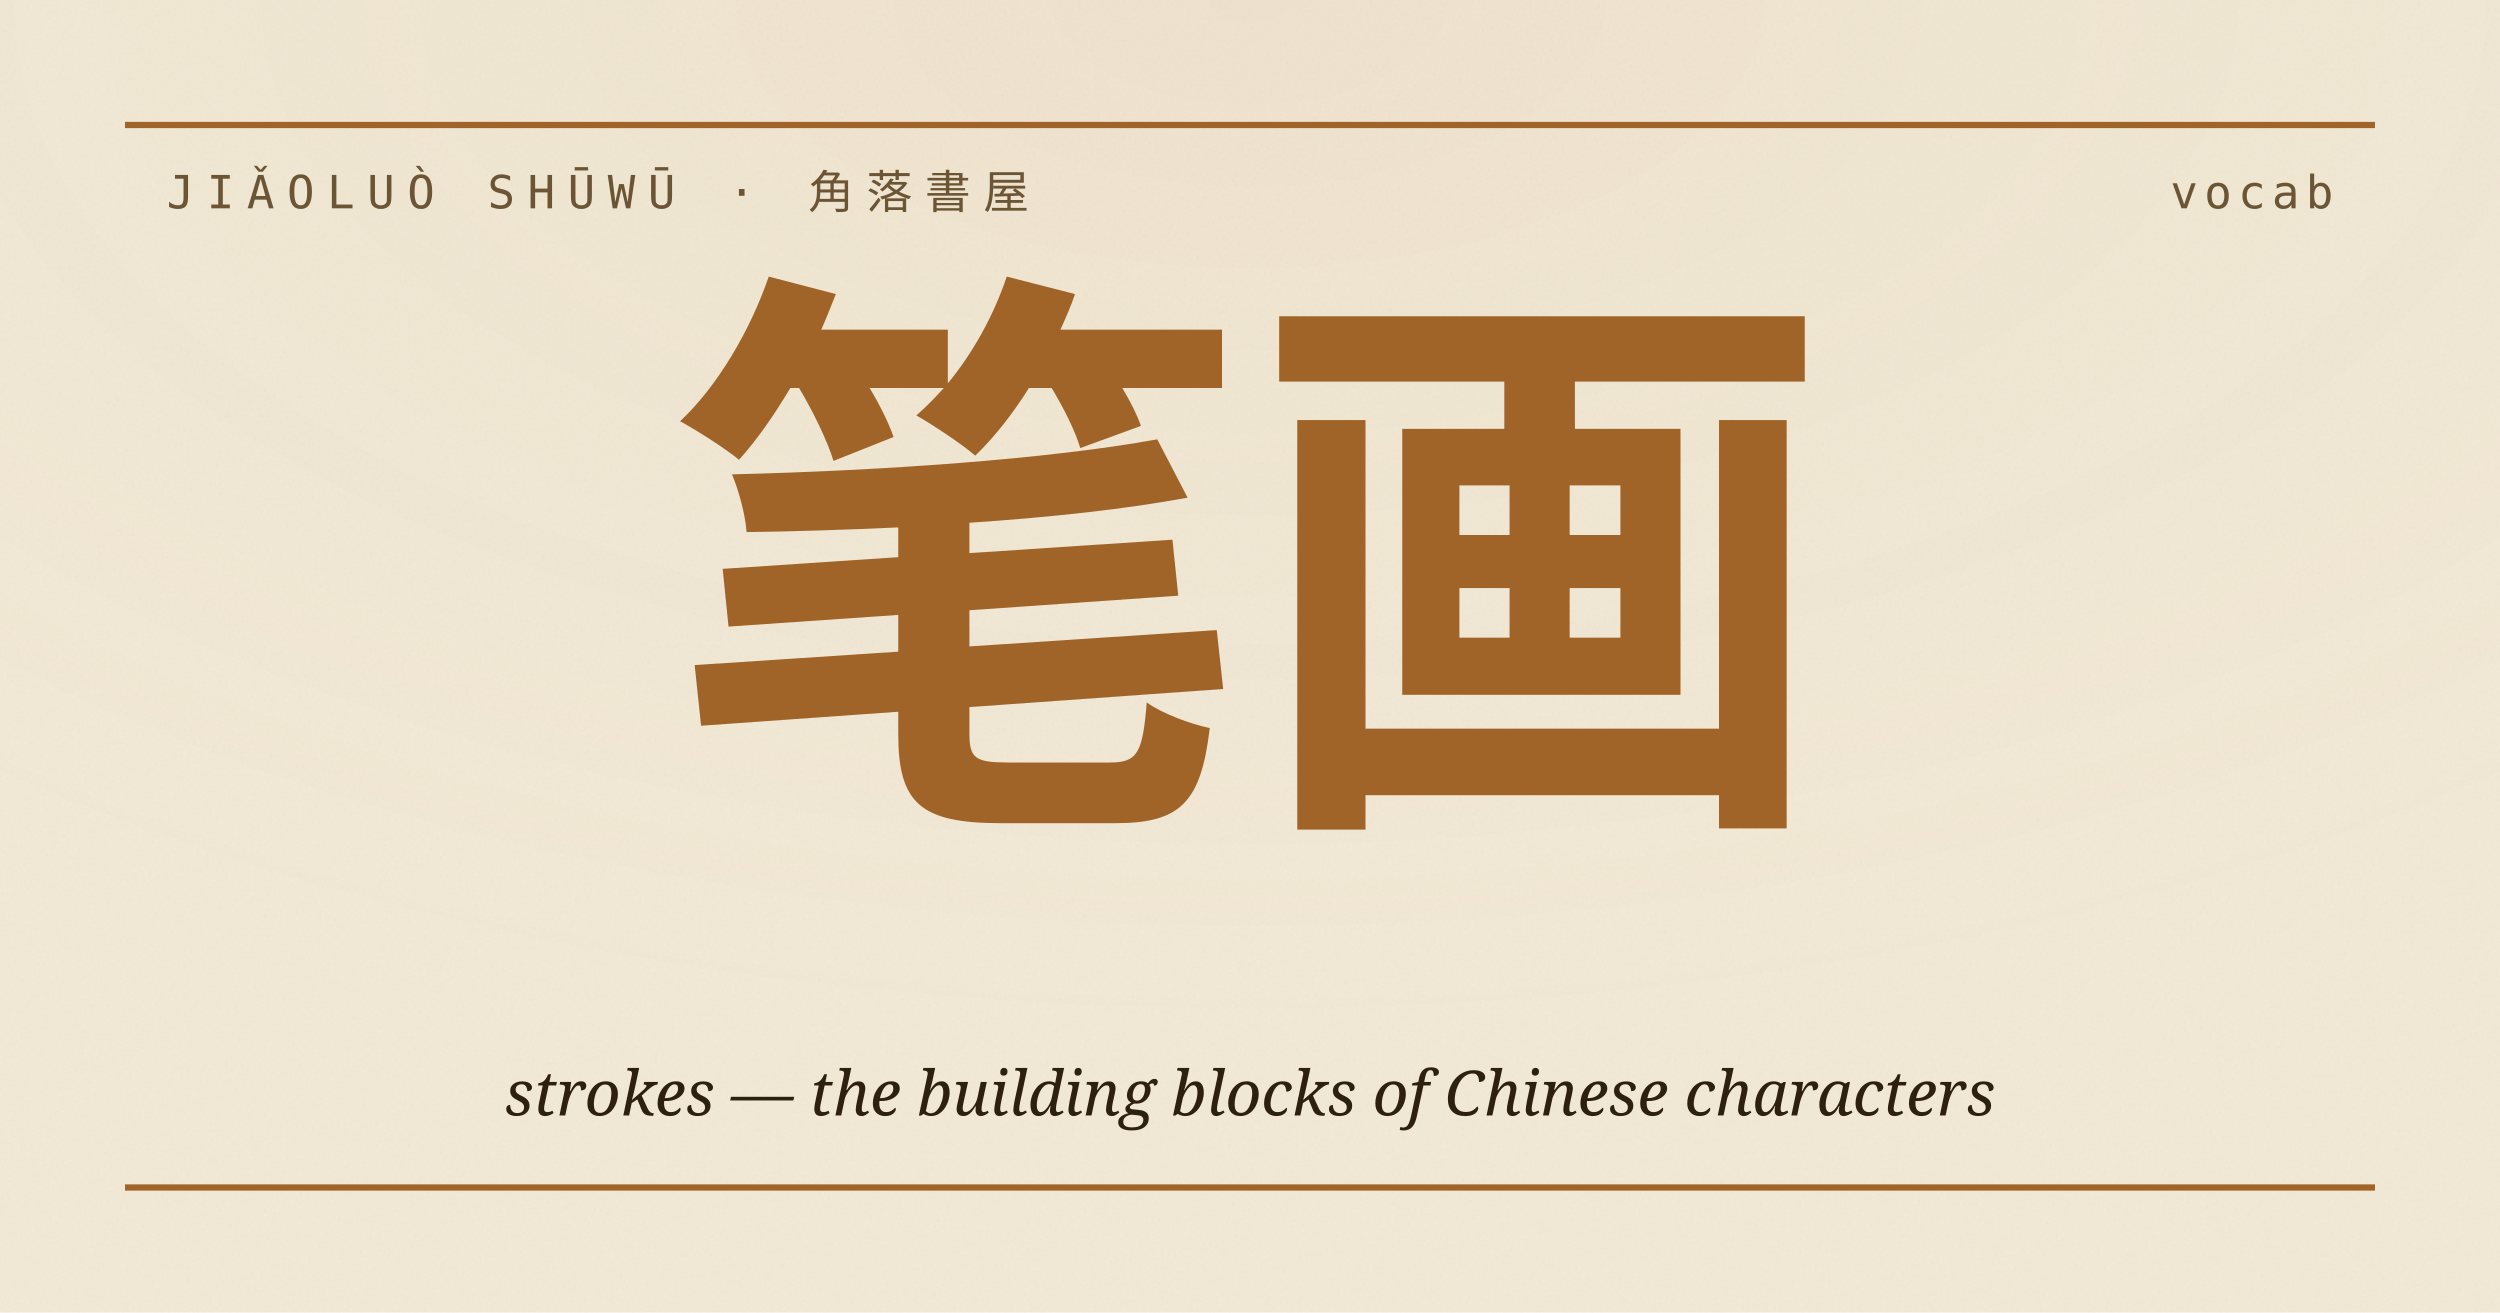
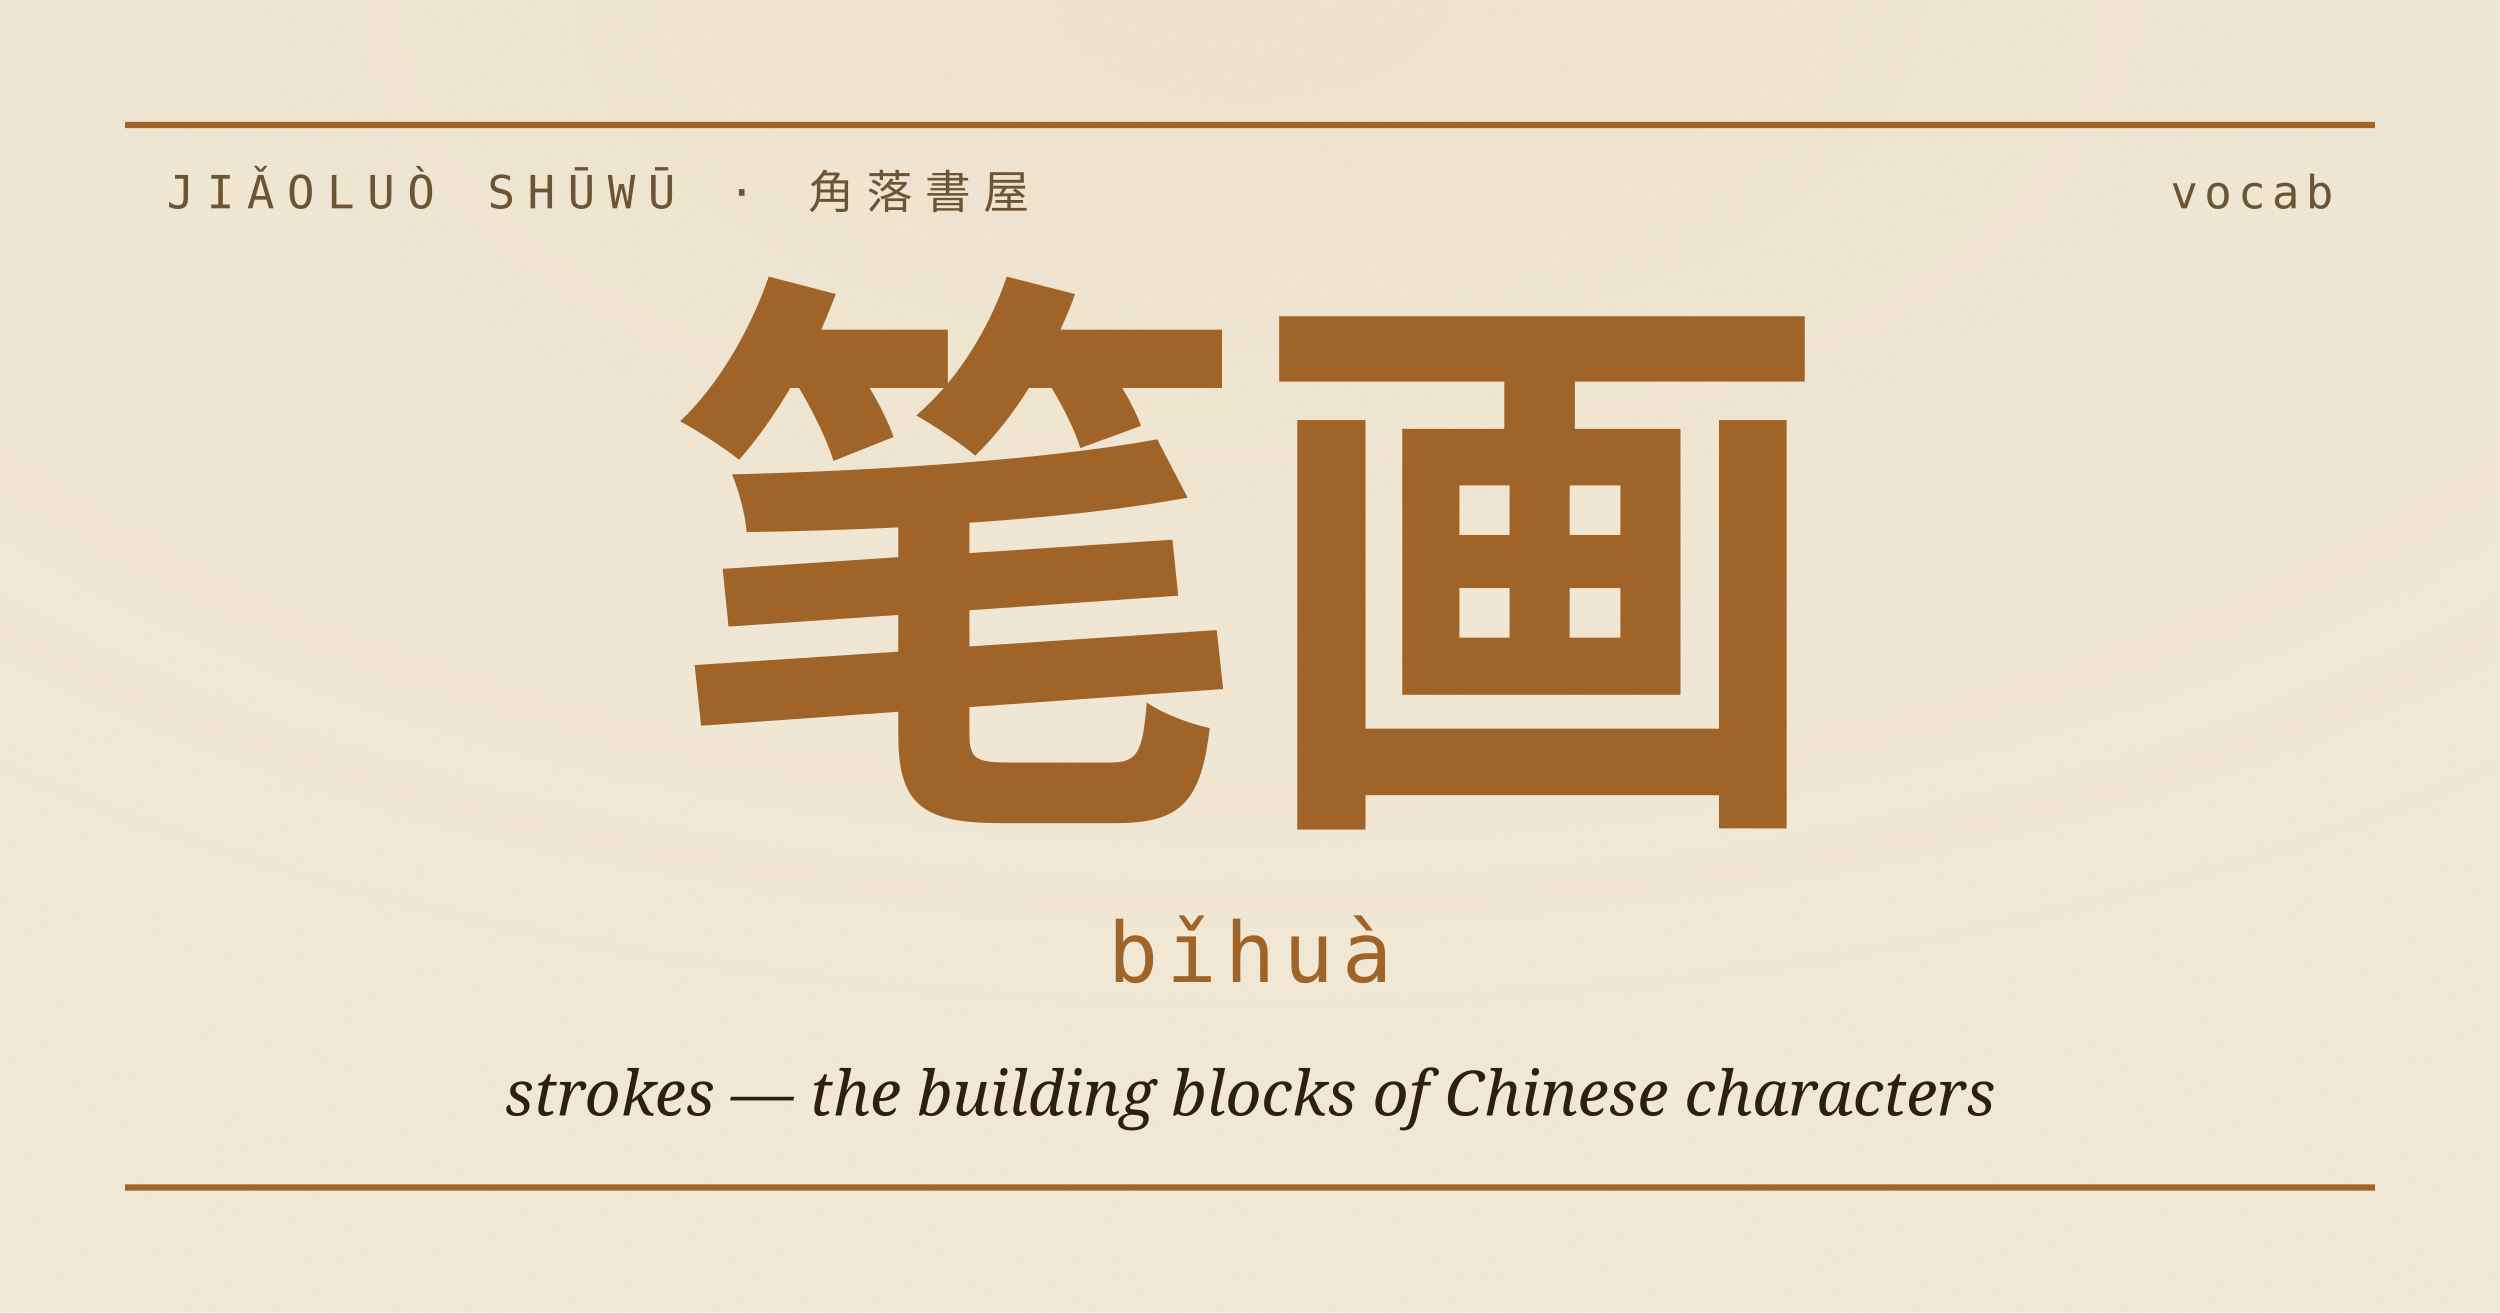
<svg xmlns="http://www.w3.org/2000/svg" viewBox="0 0 1200 630" width="1200" height="630">
  <defs>
    <filter id="paper">
      <feTurbulence type="fractalNoise" baseFrequency="0.65" numOctaves="5" stitchTiles="stitch" />
      <feColorMatrix type="saturate" values="0" />
    </filter>
    <radialGradient id="vignette" cx="50%" cy="0%" r="80%">
      <stop offset="0%" stop-color="#a06428" stop-opacity="0.05" />
      <stop offset="100%" stop-color="#f2e8d5" stop-opacity="0" />
    </radialGradient>
  </defs>
  <rect width="1200" height="630" fill="#f2e8d5" />
  <rect width="1200" height="630" fill="url(#vignette)" />
  <rect width="1200" height="630" filter="url(#paper)" opacity="0.06" />
  <line x1="60" y1="60" x2="1140" y2="60" stroke="#a06428" stroke-width="3" />
  <line x1="60" y1="570" x2="1140" y2="570" stroke="#a06428" stroke-width="3" />
  <text x="80" y="100" font-family="Inconsolata, monospace" font-size="22" letter-spacing="6" fill="#6b5535" text-transform="uppercase">JIǍOLUÒ SHŪWŪ · 角落書屋</text>
  <text x="1120" y="100" font-family="Inconsolata, monospace" font-size="22" letter-spacing="3" fill="#6b5535" text-anchor="end">vocab</text>
  <text x="600" y="275" font-family="Noto Serif SC, serif" font-size="280" font-weight="700" fill="#a06428" text-anchor="middle" dominant-baseline="middle">笔画</text>
+   <text x="600" y="460" font-family="Inconsolata, monospace" font-size="40" letter-spacing="4" fill="#a06428" text-anchor="middle" dominant-baseline="middle">bǐhuà</text>
  <text x="600" y="525" font-family="EB Garamond, Georgia, serif" font-style="italic" font-size="30" fill="#2e2010" text-anchor="middle" dominant-baseline="middle">strokes — the building blocks of Chinese characters</text>
</svg>
